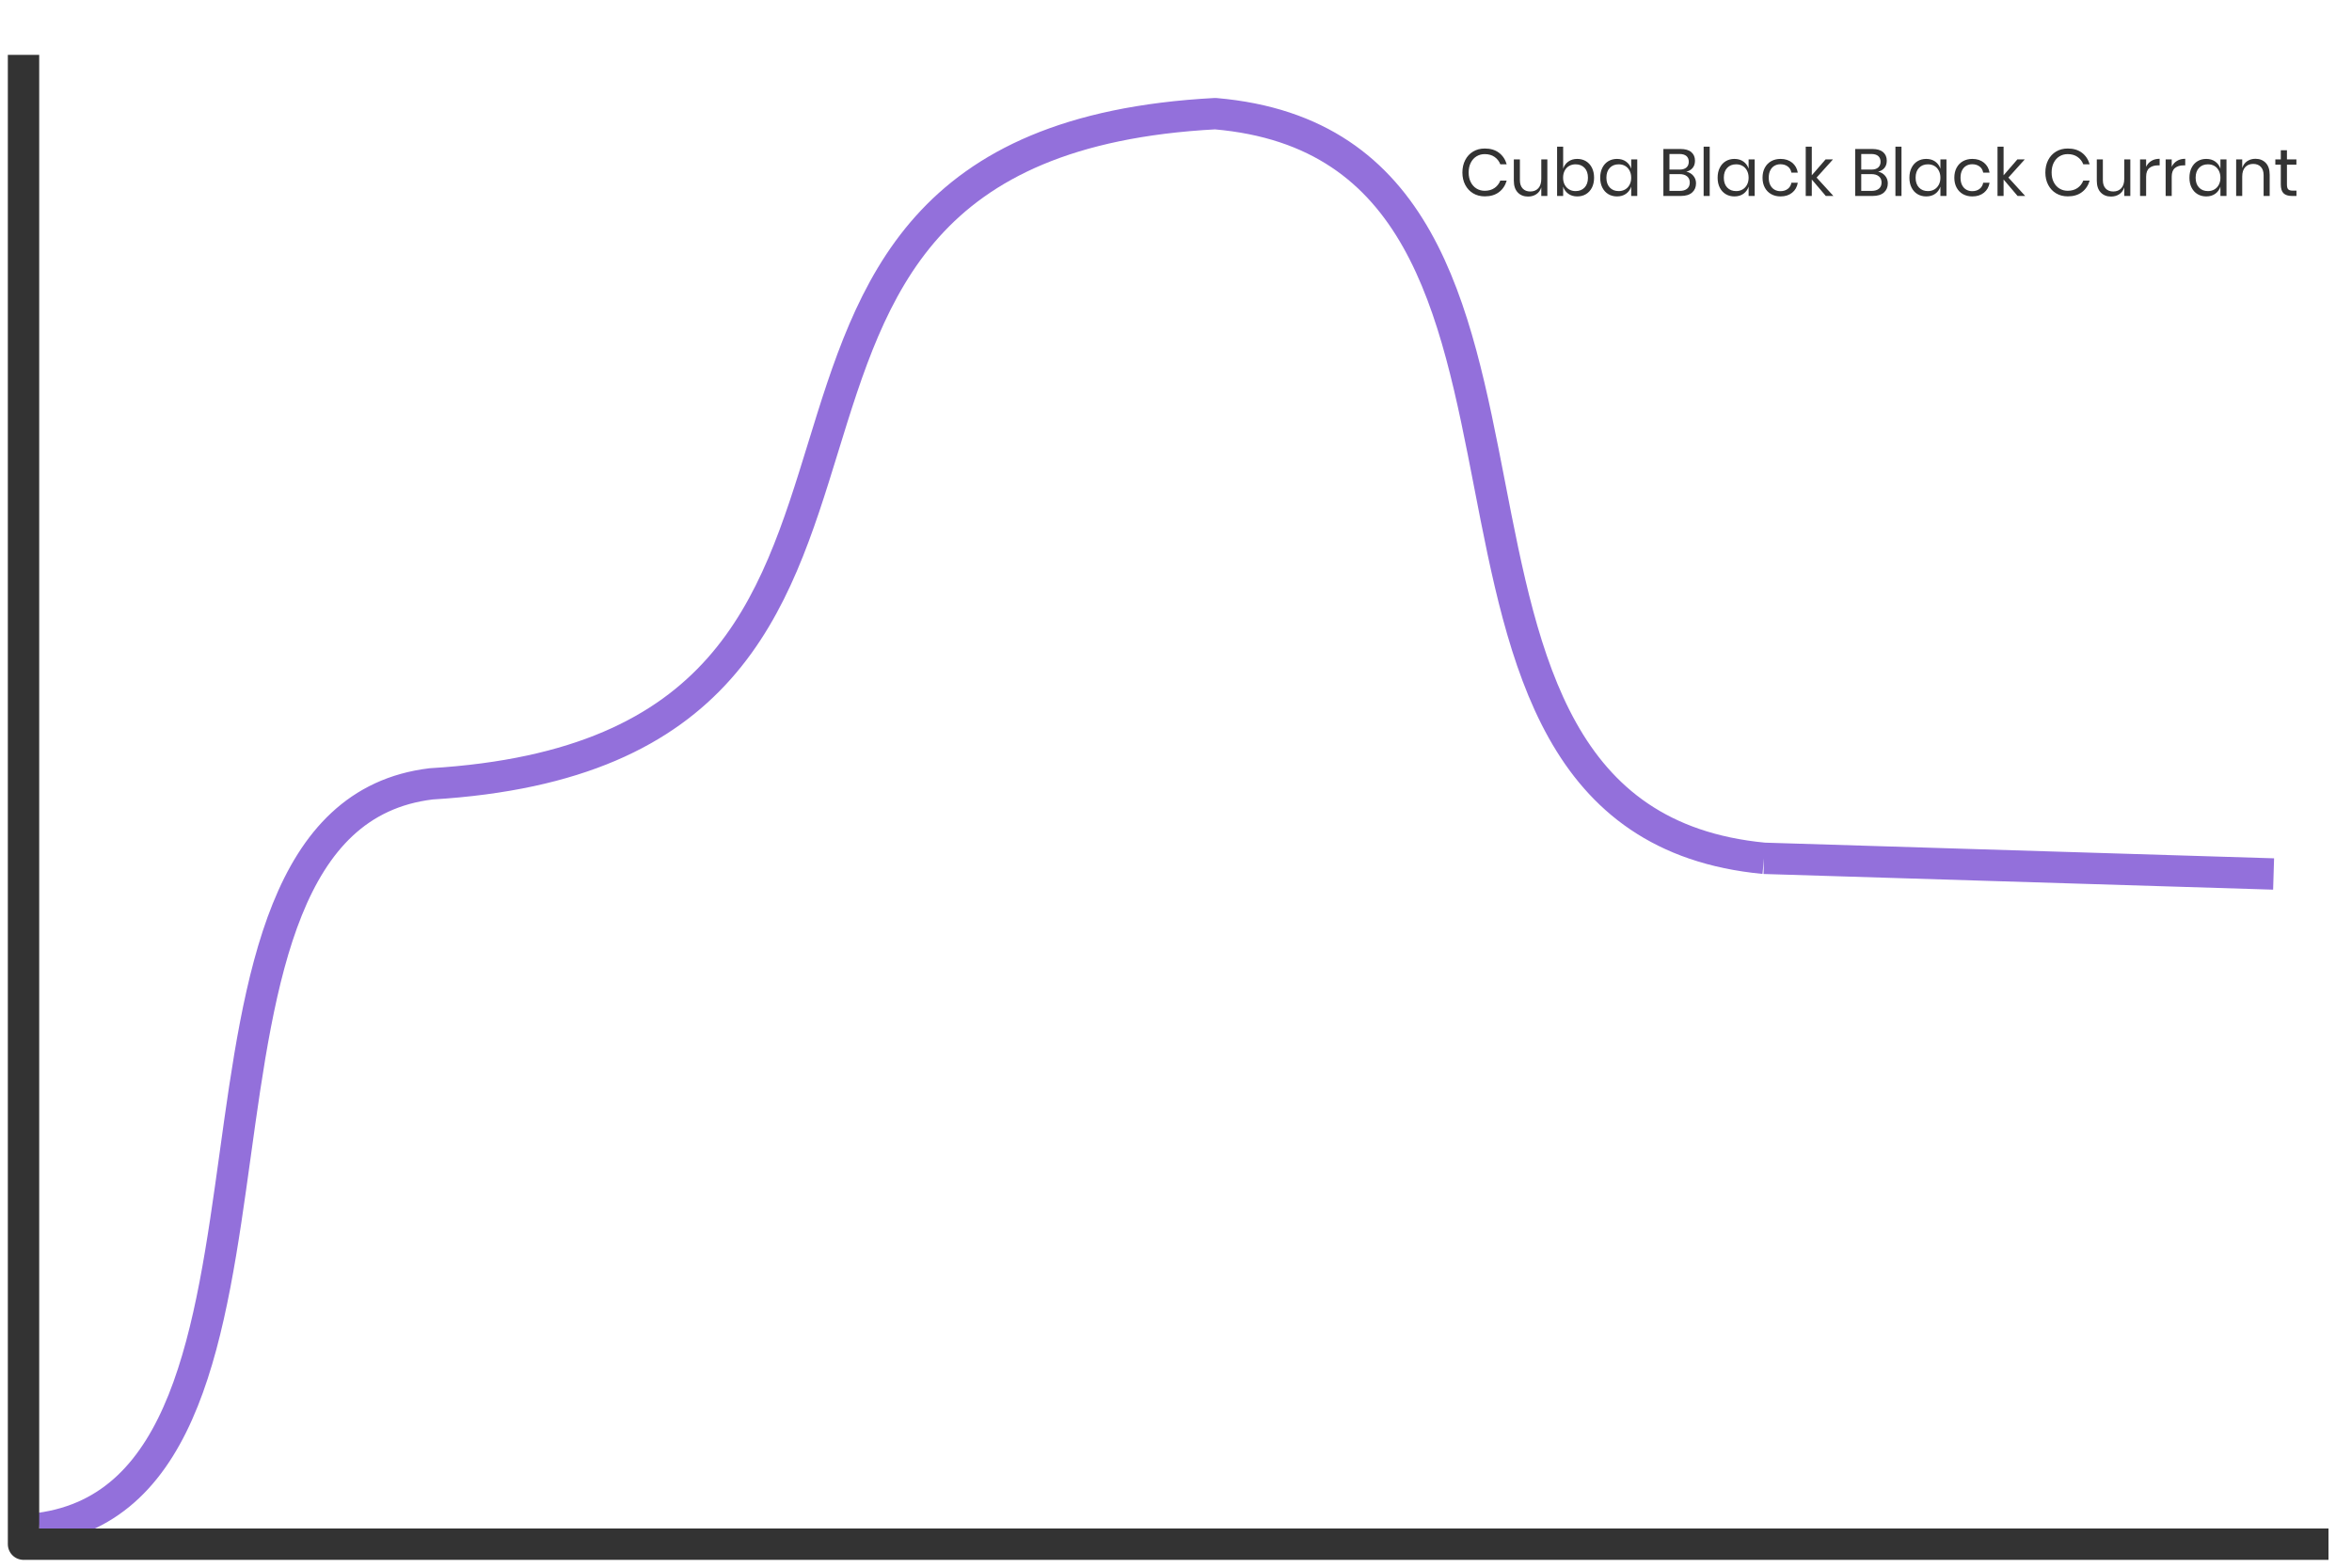
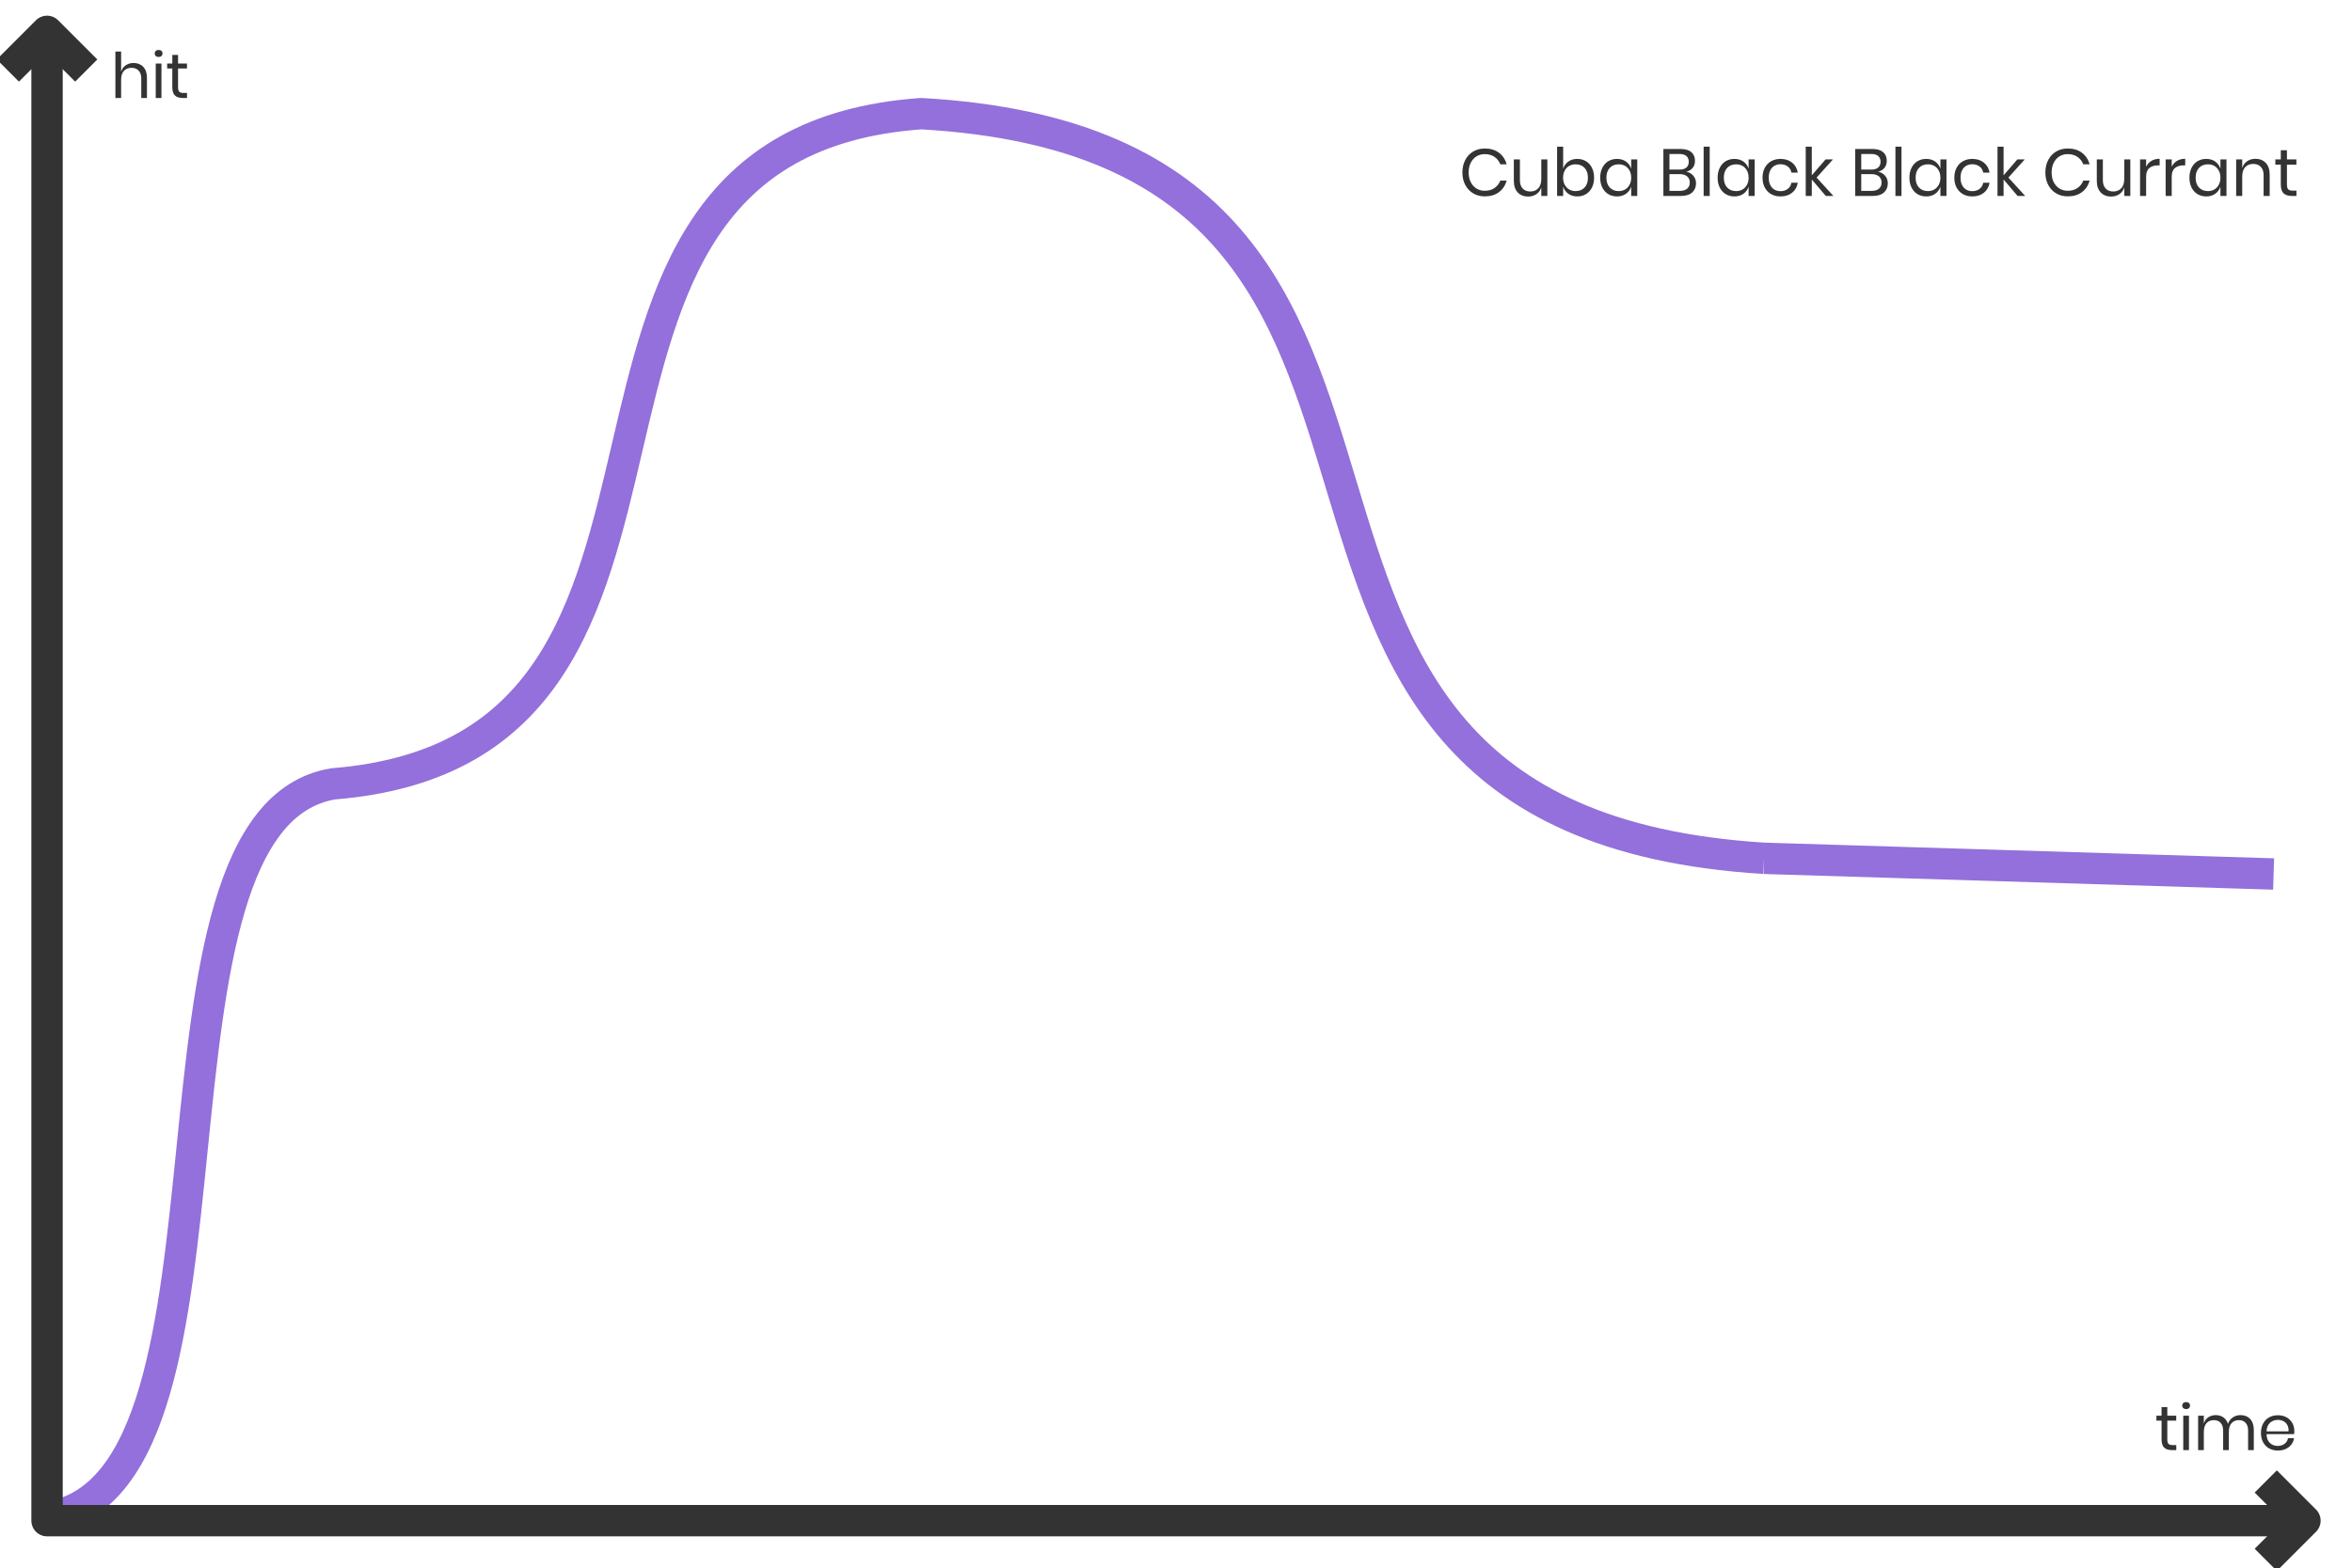
<svg xmlns="http://www.w3.org/2000/svg" xmlns:xlink="http://www.w3.org/1999/xlink" width="600" height="400" viewBox="0 0 600 400">
  <defs>
    <g>
      <g id="glyph-0-0">
        <path d="M 6.547 -12.105 C 8.008 -12.105 9.215 -11.746 10.164 -11.023 C 11.117 -10.305 11.773 -9.32 12.137 -8.074 L 10.508 -8.074 C 10.199 -8.867 9.707 -9.5 9.027 -9.969 C 8.348 -10.441 7.516 -10.676 6.527 -10.676 C 5.746 -10.676 5.047 -10.484 4.43 -10.105 C 3.812 -9.727 3.324 -9.184 2.965 -8.473 C 2.609 -7.766 2.43 -6.938 2.43 -5.984 C 2.43 -5.043 2.609 -4.223 2.965 -3.52 C 3.324 -2.816 3.812 -2.273 4.43 -1.895 C 5.047 -1.516 5.746 -1.324 6.527 -1.324 C 7.516 -1.324 8.348 -1.562 9.027 -2.031 C 9.707 -2.5 10.199 -3.133 10.508 -3.926 L 12.137 -3.926 C 11.773 -2.68 11.117 -1.695 10.164 -0.977 C 9.215 -0.258 8.008 0.102 6.547 0.102 C 5.422 0.102 4.43 -0.156 3.57 -0.672 C 2.707 -1.188 2.039 -1.906 1.555 -2.832 C 1.074 -3.754 0.832 -4.805 0.832 -5.984 C 0.832 -7.176 1.074 -8.234 1.555 -9.164 C 2.035 -10.094 2.707 -10.816 3.57 -11.332 C 4.43 -11.848 5.422 -12.105 6.547 -12.105 Z M 6.547 -12.105 " />
      </g>
      <g id="glyph-0-1">
        <path d="M 9.535 -9.332 L 9.535 0 L 7.988 0 L 7.988 -2.191 C 7.75 -1.434 7.328 -0.852 6.723 -0.449 C 6.117 -0.047 5.41 0.152 4.605 0.152 C 3.531 0.152 2.656 -0.195 1.988 -0.891 C 1.32 -1.59 0.984 -2.59 0.984 -3.895 L 0.984 -9.332 L 2.531 -9.332 L 2.531 -4.047 C 2.531 -3.117 2.77 -2.398 3.246 -1.895 C 3.723 -1.391 4.367 -1.141 5.184 -1.141 C 6.035 -1.141 6.715 -1.414 7.227 -1.965 C 7.734 -2.512 7.988 -3.316 7.988 -4.367 L 7.988 -9.332 Z M 9.535 -9.332 " />
      </g>
      <g id="glyph-0-2">
        <path d="M 6.391 -9.453 C 7.219 -9.453 7.957 -9.258 8.602 -8.875 C 9.246 -8.488 9.754 -7.934 10.125 -7.207 C 10.492 -6.48 10.676 -5.633 10.676 -4.656 C 10.676 -3.684 10.492 -2.836 10.125 -2.117 C 9.754 -1.398 9.246 -0.844 8.602 -0.461 C 7.957 -0.074 7.219 0.117 6.391 0.117 C 5.484 0.117 4.719 -0.109 4.09 -0.57 C 3.461 -1.027 3.027 -1.633 2.789 -2.379 L 2.789 0 L 1.242 0 L 1.242 -12.578 L 2.789 -12.578 L 2.789 -6.953 C 3.027 -7.699 3.461 -8.305 4.09 -8.762 C 4.719 -9.223 5.484 -9.453 6.391 -9.453 Z M 5.949 -8.074 C 5.348 -8.074 4.805 -7.938 4.316 -7.66 C 3.832 -7.383 3.449 -6.98 3.18 -6.461 C 2.906 -5.938 2.77 -5.34 2.77 -4.656 C 2.77 -3.977 2.906 -3.379 3.18 -2.863 C 3.453 -2.348 3.832 -1.949 4.316 -1.664 C 4.805 -1.383 5.348 -1.242 5.949 -1.242 C 6.914 -1.242 7.68 -1.543 8.254 -2.152 C 8.824 -2.758 9.113 -3.594 9.113 -4.656 C 9.113 -5.723 8.824 -6.559 8.254 -7.164 C 7.68 -7.77 6.914 -8.074 5.949 -8.074 Z M 5.949 -8.074 " />
      </g>
      <g id="glyph-0-3">
        <path d="M 5.066 -9.453 C 5.973 -9.453 6.742 -9.227 7.371 -8.773 C 8 -8.32 8.438 -7.711 8.688 -6.953 L 8.688 -9.332 L 10.234 -9.332 L 10.234 0 L 8.688 0 L 8.688 -2.379 C 8.438 -1.621 8 -1.016 7.371 -0.562 C 6.742 -0.109 5.973 0.117 5.066 0.117 C 4.238 0.117 3.504 -0.074 2.855 -0.461 C 2.211 -0.844 1.703 -1.398 1.336 -2.117 C 0.965 -2.836 0.781 -3.684 0.781 -4.656 C 0.781 -5.633 0.965 -6.484 1.336 -7.207 C 1.703 -7.934 2.211 -8.488 2.855 -8.875 C 3.5 -9.258 4.238 -9.453 5.066 -9.453 Z M 5.508 -8.074 C 4.555 -8.074 3.793 -7.773 3.223 -7.164 C 2.648 -6.559 2.363 -5.723 2.363 -4.656 C 2.363 -3.594 2.648 -2.758 3.223 -2.152 C 3.793 -1.543 4.555 -1.242 5.508 -1.242 C 6.121 -1.242 6.668 -1.383 7.148 -1.664 C 7.629 -1.949 8.008 -2.348 8.277 -2.863 C 8.551 -3.379 8.688 -3.977 8.688 -4.656 C 8.688 -5.336 8.551 -5.938 8.277 -6.461 C 8.008 -6.98 7.629 -7.379 7.148 -7.66 C 6.668 -7.938 6.121 -8.074 5.508 -8.074 Z M 5.508 -8.074 " />
      </g>
      <g id="glyph-0-4">
        <rect x="0" y="0" width="0" height="0" mask="url(#mask-0)" />
      </g>
      <g id="glyph-0-5">
        <path d="M 7.09 -6.203 C 7.824 -6.047 8.422 -5.695 8.883 -5.152 C 9.34 -4.609 9.57 -3.965 9.57 -3.23 C 9.57 -2.254 9.238 -1.473 8.578 -0.883 C 7.914 -0.293 6.953 0 5.695 0 L 1.242 0 L 1.242 -11.984 L 5.629 -11.984 C 6.828 -11.984 7.742 -11.719 8.363 -11.188 C 8.988 -10.652 9.301 -9.922 9.301 -8.992 C 9.301 -8.223 9.094 -7.598 8.68 -7.121 C 8.266 -6.645 7.734 -6.34 7.09 -6.203 Z M 2.789 -6.73 L 5.371 -6.73 C 6.133 -6.73 6.711 -6.906 7.113 -7.258 C 7.516 -7.609 7.719 -8.102 7.719 -8.738 C 7.719 -9.352 7.52 -9.832 7.121 -10.184 C 6.727 -10.535 6.121 -10.711 5.305 -10.711 L 2.789 -10.711 Z M 5.406 -1.293 C 6.223 -1.293 6.855 -1.48 7.301 -1.852 C 7.75 -2.227 7.973 -2.754 7.973 -3.434 C 7.973 -4.102 7.742 -4.625 7.285 -5.008 C 6.824 -5.387 6.188 -5.574 5.371 -5.574 L 2.789 -5.574 L 2.789 -1.293 Z M 5.406 -1.293 " />
      </g>
      <g id="glyph-0-6">
        <path d="M 2.789 -12.578 L 2.789 0 L 1.242 0 L 1.242 -12.578 Z M 2.789 -12.578 " />
      </g>
      <g id="glyph-0-7">
        <path d="M 5.371 -9.453 C 6.562 -9.453 7.547 -9.133 8.328 -8.5 C 9.113 -7.867 9.594 -7.016 9.773 -5.949 L 8.145 -5.949 C 8.031 -6.617 7.723 -7.145 7.215 -7.523 C 6.711 -7.902 6.086 -8.094 5.34 -8.094 C 4.793 -8.094 4.297 -7.969 3.852 -7.719 C 3.402 -7.469 3.043 -7.086 2.77 -6.57 C 2.5 -6.055 2.363 -5.418 2.363 -4.656 C 2.363 -3.898 2.5 -3.262 2.77 -2.746 C 3.043 -2.23 3.402 -1.848 3.852 -1.598 C 4.297 -1.348 4.793 -1.223 5.34 -1.223 C 6.086 -1.223 6.711 -1.418 7.215 -1.801 C 7.719 -2.188 8.031 -2.715 8.145 -3.383 L 9.773 -3.383 C 9.594 -2.305 9.113 -1.453 8.328 -0.824 C 7.547 -0.195 6.562 0.117 5.371 0.117 C 4.477 0.117 3.684 -0.074 2.992 -0.461 C 2.301 -0.844 1.758 -1.398 1.367 -2.117 C 0.977 -2.836 0.781 -3.684 0.781 -4.656 C 0.781 -5.633 0.977 -6.484 1.367 -7.207 C 1.758 -7.934 2.301 -8.488 2.992 -8.875 C 3.684 -9.258 4.477 -9.453 5.371 -9.453 Z M 5.371 -9.453 " />
      </g>
      <g id="glyph-0-8">
        <path d="M 6.359 0 L 2.789 -4.199 L 2.789 0 L 1.242 0 L 1.242 -12.578 L 2.789 -12.578 L 2.789 -5.27 L 6.309 -9.332 L 8.195 -9.332 L 4.012 -4.691 L 8.297 0 Z M 6.359 0 " />
      </g>
      <g id="glyph-0-9">
        <path d="M 2.789 -7.445 C 3.094 -8.09 3.543 -8.594 4.133 -8.949 C 4.723 -9.309 5.422 -9.484 6.238 -9.484 L 6.238 -7.805 L 5.762 -7.805 C 4.891 -7.805 4.176 -7.578 3.621 -7.133 C 3.066 -6.684 2.789 -5.945 2.789 -4.914 L 2.789 0 L 1.242 0 L 1.242 -9.332 L 2.789 -9.332 Z M 2.789 -7.445 " />
      </g>
      <g id="glyph-0-10">
        <path d="M 6.152 -9.484 C 7.242 -9.484 8.121 -9.137 8.789 -8.441 C 9.457 -7.742 9.793 -6.738 9.793 -5.422 L 9.793 0 L 8.246 0 L 8.246 -5.285 C 8.246 -6.215 8.008 -6.93 7.531 -7.43 C 7.055 -7.93 6.41 -8.176 5.594 -8.176 C 4.742 -8.176 4.062 -7.902 3.555 -7.352 C 3.043 -6.801 2.789 -6 2.789 -4.945 L 2.789 0 L 1.242 0 L 1.242 -9.332 L 2.789 -9.332 L 2.789 -7.121 C 3.027 -7.883 3.449 -8.465 4.055 -8.875 C 4.66 -9.281 5.359 -9.484 6.152 -9.484 Z M 6.152 -9.484 " />
      </g>
      <g id="glyph-0-11">
        <path d="M 5.695 -1.359 L 5.695 0 L 4.539 0 C 3.586 0 2.875 -0.227 2.406 -0.68 C 1.934 -1.133 1.699 -1.895 1.699 -2.957 L 1.699 -7.988 L 0.305 -7.988 L 0.305 -9.332 L 1.699 -9.332 L 1.699 -11.66 L 3.266 -11.66 L 3.266 -9.332 L 5.68 -9.332 L 5.68 -7.988 L 3.266 -7.988 L 3.266 -2.926 C 3.266 -2.324 3.375 -1.914 3.594 -1.691 C 3.816 -1.469 4.199 -1.359 4.742 -1.359 Z M 5.695 -1.359 " />
      </g>
+       <g id="glyph-1-0">
+         <path d="M 5.793 -8.93 C 6.816 -8.93 7.645 -8.602 8.273 -7.945 C 8.902 -7.289 9.215 -6.34 9.215 -5.105 L 9.215 0 L 7.762 0 L 7.762 -4.977 C 7.762 -5.852 7.535 -6.523 7.09 -6.992 C 6.641 -7.461 6.031 -7.695 5.266 -7.695 C 4.465 -7.695 3.824 -7.438 3.344 -6.922 C 2.863 -6.402 2.625 -5.648 2.625 -4.656 L 2.625 0 L 1.168 0 L 1.168 -11.84 L 2.625 -11.84 L 2.625 -6.703 C 2.848 -7.418 3.246 -7.969 3.816 -8.352 C 4.387 -8.734 5.047 -8.93 5.793 -8.93 Z M 5.793 -8.93 " />
+       </g>
+       <g id="glyph-1-1">
+         <path d="M 0.91 -11.359 C 0.91 -11.625 1.004 -11.844 1.184 -12.008 C 1.363 -12.172 1.605 -12.258 1.902 -12.258 C 2.203 -12.258 2.441 -12.172 2.625 -12.008 C 2.805 -11.844 2.895 -11.625 2.895 -11.359 C 2.895 -11.094 2.805 -10.879 2.625 -10.711 C 2.441 -10.547 2.203 -10.465 1.902 -10.465 C 1.605 -10.465 1.367 -10.547 1.184 -10.711 C 1.004 -10.879 0.91 -11.094 0.91 -11.359 Z M 2.625 -8.785 L 2.625 0 L 1.168 0 L 1.168 -8.785 Z M 2.625 -8.785 " />
+       </g>
+       <g id="glyph-1-2">
+         <path d="M 5.359 -1.281 L 5.359 0 L 4.273 0 C 3.375 0 2.707 -0.215 2.266 -0.641 C 1.82 -1.066 1.602 -1.781 1.602 -2.785 L 1.602 -7.52 L 0.289 -7.52 L 0.289 -8.785 L 1.602 -8.785 L 1.602 -10.977 L 3.07 -10.977 L 3.07 -8.785 L 5.344 -8.785 L 5.344 -7.52 L 3.07 -7.52 L 3.07 -2.754 C 3.07 -2.188 3.176 -1.801 3.383 -1.594 C 3.59 -1.383 3.953 -1.281 4.465 -1.281 Z M 5.359 -1.281 " />
+       </g>
+       <g id="glyph-1-3">
+         <path d="M 11.969 -8.93 C 12.992 -8.93 13.816 -8.602 14.441 -7.945 C 15.066 -7.289 15.375 -6.34 15.375 -5.105 L 15.375 0 L 13.922 0 L 13.922 -4.977 C 13.922 -5.84 13.711 -6.5 13.289 -6.961 C 12.867 -7.418 12.289 -7.648 11.551 -7.648 C 10.785 -7.648 10.168 -7.395 9.703 -6.887 C 9.238 -6.383 9.008 -5.637 9.008 -4.656 L 9.008 0 L 7.551 0 L 7.551 -4.977 C 7.551 -5.84 7.34 -6.5 6.91 -6.961 C 6.484 -7.418 5.91 -7.648 5.184 -7.648 C 4.406 -7.648 3.785 -7.395 3.32 -6.887 C 2.855 -6.383 2.625 -5.637 2.625 -4.656 L 2.625 0 L 1.168 0 L 1.168 -8.785 L 2.625 -8.785 L 2.625 -6.785 C 2.836 -7.477 3.219 -8.008 3.77 -8.375 C 4.316 -8.742 4.949 -8.93 5.664 -8.93 C 6.41 -8.93 7.059 -8.738 7.609 -8.359 C 8.156 -7.98 8.551 -7.426 8.785 -6.688 C 9.031 -7.402 9.441 -7.953 10.016 -8.344 C 10.594 -8.734 11.242 -8.93 11.969 -8.93 Z M 11.969 -8.93 " />
+       </g>
+       <g id="glyph-1-4">
+         <path d="M 9.246 -4.879 C 9.246 -4.57 9.227 -4.305 9.184 -4.078 L 2.16 -4.078 C 2.191 -3.078 2.477 -2.324 3.016 -1.824 C 3.555 -1.324 4.215 -1.07 4.992 -1.07 C 5.695 -1.07 6.285 -1.25 6.762 -1.609 C 7.234 -1.965 7.523 -2.441 7.633 -3.039 L 9.184 -3.039 C 9.078 -2.434 8.84 -1.887 8.473 -1.406 C 8.105 -0.926 7.625 -0.555 7.039 -0.289 C 6.453 -0.023 5.793 0.113 5.055 0.113 C 4.215 0.113 3.465 -0.07 2.816 -0.434 C 2.164 -0.797 1.656 -1.316 1.289 -1.992 C 0.922 -2.668 0.734 -3.465 0.734 -4.383 C 0.734 -5.301 0.922 -6.102 1.289 -6.785 C 1.656 -7.469 2.164 -7.988 2.816 -8.352 C 3.469 -8.715 4.215 -8.895 5.055 -8.895 C 5.91 -8.895 6.652 -8.715 7.289 -8.352 C 7.922 -7.988 8.406 -7.504 8.742 -6.895 C 9.078 -6.289 9.246 -5.617 9.246 -4.879 Z M 7.777 -4.785 C 7.809 -5.434 7.703 -5.98 7.457 -6.414 C 7.211 -6.852 6.875 -7.18 6.449 -7.391 C 6.023 -7.605 5.559 -7.711 5.055 -7.711 C 4.254 -7.711 3.586 -7.465 3.039 -6.969 C 2.496 -6.473 2.203 -5.742 2.16 -4.785 Z M 7.777 -4.785 " />
+       </g>
    </g>
    <image id="source-9" x="0" y="0" width="0" height="0" />
    <mask id="mask-0">
      <use xlink:href="#source-9" />
    </mask>
  </defs>
  <rect x="-60" y="-40" width="720" height="480" fill="rgb(100%, 100%, 100%)" fill-opacity="1" />
  <g fill="rgb(20%, 20%, 20%)" fill-opacity="1">
    <use xlink:href="#glyph-0-0" x="372.227" y="50" />
    <use xlink:href="#glyph-0-1" x="385.198" y="50" />
    <use xlink:href="#glyph-0-2" x="395.976" y="50" />
    <use xlink:href="#glyph-0-3" x="407.434" y="50" />
    <use xlink:href="#glyph-0-4" x="418.892" y="50" />
    <use xlink:href="#glyph-0-5" x="423.091" y="50" />
    <use xlink:href="#glyph-0-6" x="433.359" y="50" />
    <use xlink:href="#glyph-0-3" x="437.388" y="50" />
    <use xlink:href="#glyph-0-7" x="448.846" y="50" />
    <use xlink:href="#glyph-0-8" x="459.403" y="50" />
    <use xlink:href="#glyph-0-4" x="467.818" y="50" />
    <use xlink:href="#glyph-0-5" x="472.017" y="50" />
    <use xlink:href="#glyph-0-6" x="482.285" y="50" />
    <use xlink:href="#glyph-0-3" x="486.314" y="50" />
    <use xlink:href="#glyph-0-7" x="497.772" y="50" />
    <use xlink:href="#glyph-0-8" x="508.329" y="50" />
    <use xlink:href="#glyph-0-4" x="516.744" y="50" />
    <use xlink:href="#glyph-0-0" x="520.943" y="50" />
    <use xlink:href="#glyph-0-1" x="533.914" y="50" />
    <use xlink:href="#glyph-0-9" x="544.692" y="50" />
    <use xlink:href="#glyph-0-9" x="551.22" y="50" />
    <use xlink:href="#glyph-0-3" x="557.748" y="50" />
    <use xlink:href="#glyph-0-10" x="569.206" y="50" />
    <use xlink:href="#glyph-0-11" x="580.137" y="50" />
  </g>
-   <path fill="none" stroke-width="8" stroke-linecap="butt" stroke-linejoin="round" stroke="rgb(57.647%, 43.922%, 85.882%)" stroke-opacity="1" stroke-miterlimit="10" d="M 10 390 C 85 380 35 209 110 200 C 260 191 160 37 310 29 C 415 38 345 209 450 219 M 450 219 L 580 223 " />
-   <path fill="none" stroke-width="8" stroke-linecap="butt" stroke-linejoin="round" stroke="rgb(20%, 20%, 20%)" stroke-opacity="1" stroke-miterlimit="10" d="M 6 14 L 6 394 L 594 394 " />
+   <path fill="none" stroke-width="8" stroke-linecap="butt" stroke-linejoin="round" stroke="rgb(57.647%, 43.922%, 85.882%)" stroke-opacity="1" stroke-miterlimit="10" d="M 13 387 C 67 377 31 209 85 200 C 197 191 123 37 235 29 C 395 38 289 209 450 219 M 450 219 L 580 223 " />
+   <path fill="none" stroke-width="8" stroke-linecap="butt" stroke-linejoin="round" stroke="rgb(20%, 20%, 20%)" stroke-opacity="1" stroke-miterlimit="10" d="M 12 8 L 12 388 L 588 388 " />
+   <path fill="none" stroke-width="8" stroke-linecap="butt" stroke-linejoin="round" stroke="rgb(20%, 20%, 20%)" stroke-opacity="1" stroke-miterlimit="10" d="M 2 18 L 12 8 L 22 18 " />
+   <path fill="none" stroke-width="8" stroke-linecap="butt" stroke-linejoin="round" stroke="rgb(20%, 20%, 20%)" stroke-opacity="1" stroke-miterlimit="10" d="M 578 378 L 588 388 L 578 398 " />
+   <g fill="rgb(20%, 20%, 20%)" fill-opacity="1">
+     <use xlink:href="#glyph-1-0" x="28.273" y="25" />
+     <use xlink:href="#glyph-1-1" x="38.561" y="25" />
+     <use xlink:href="#glyph-1-2" x="42.353" y="25" />
+   </g>
+   <g fill="rgb(20%, 20%, 20%)" fill-opacity="1">
+     <use xlink:href="#glyph-1-2" x="549.816" y="370" />
+     <use xlink:href="#glyph-1-1" x="555.784" y="370" />
+     <use xlink:href="#glyph-1-3" x="559.576" y="370" />
+     <use xlink:href="#glyph-1-4" x="576.04" y="370" />
+   </g>
</svg>
